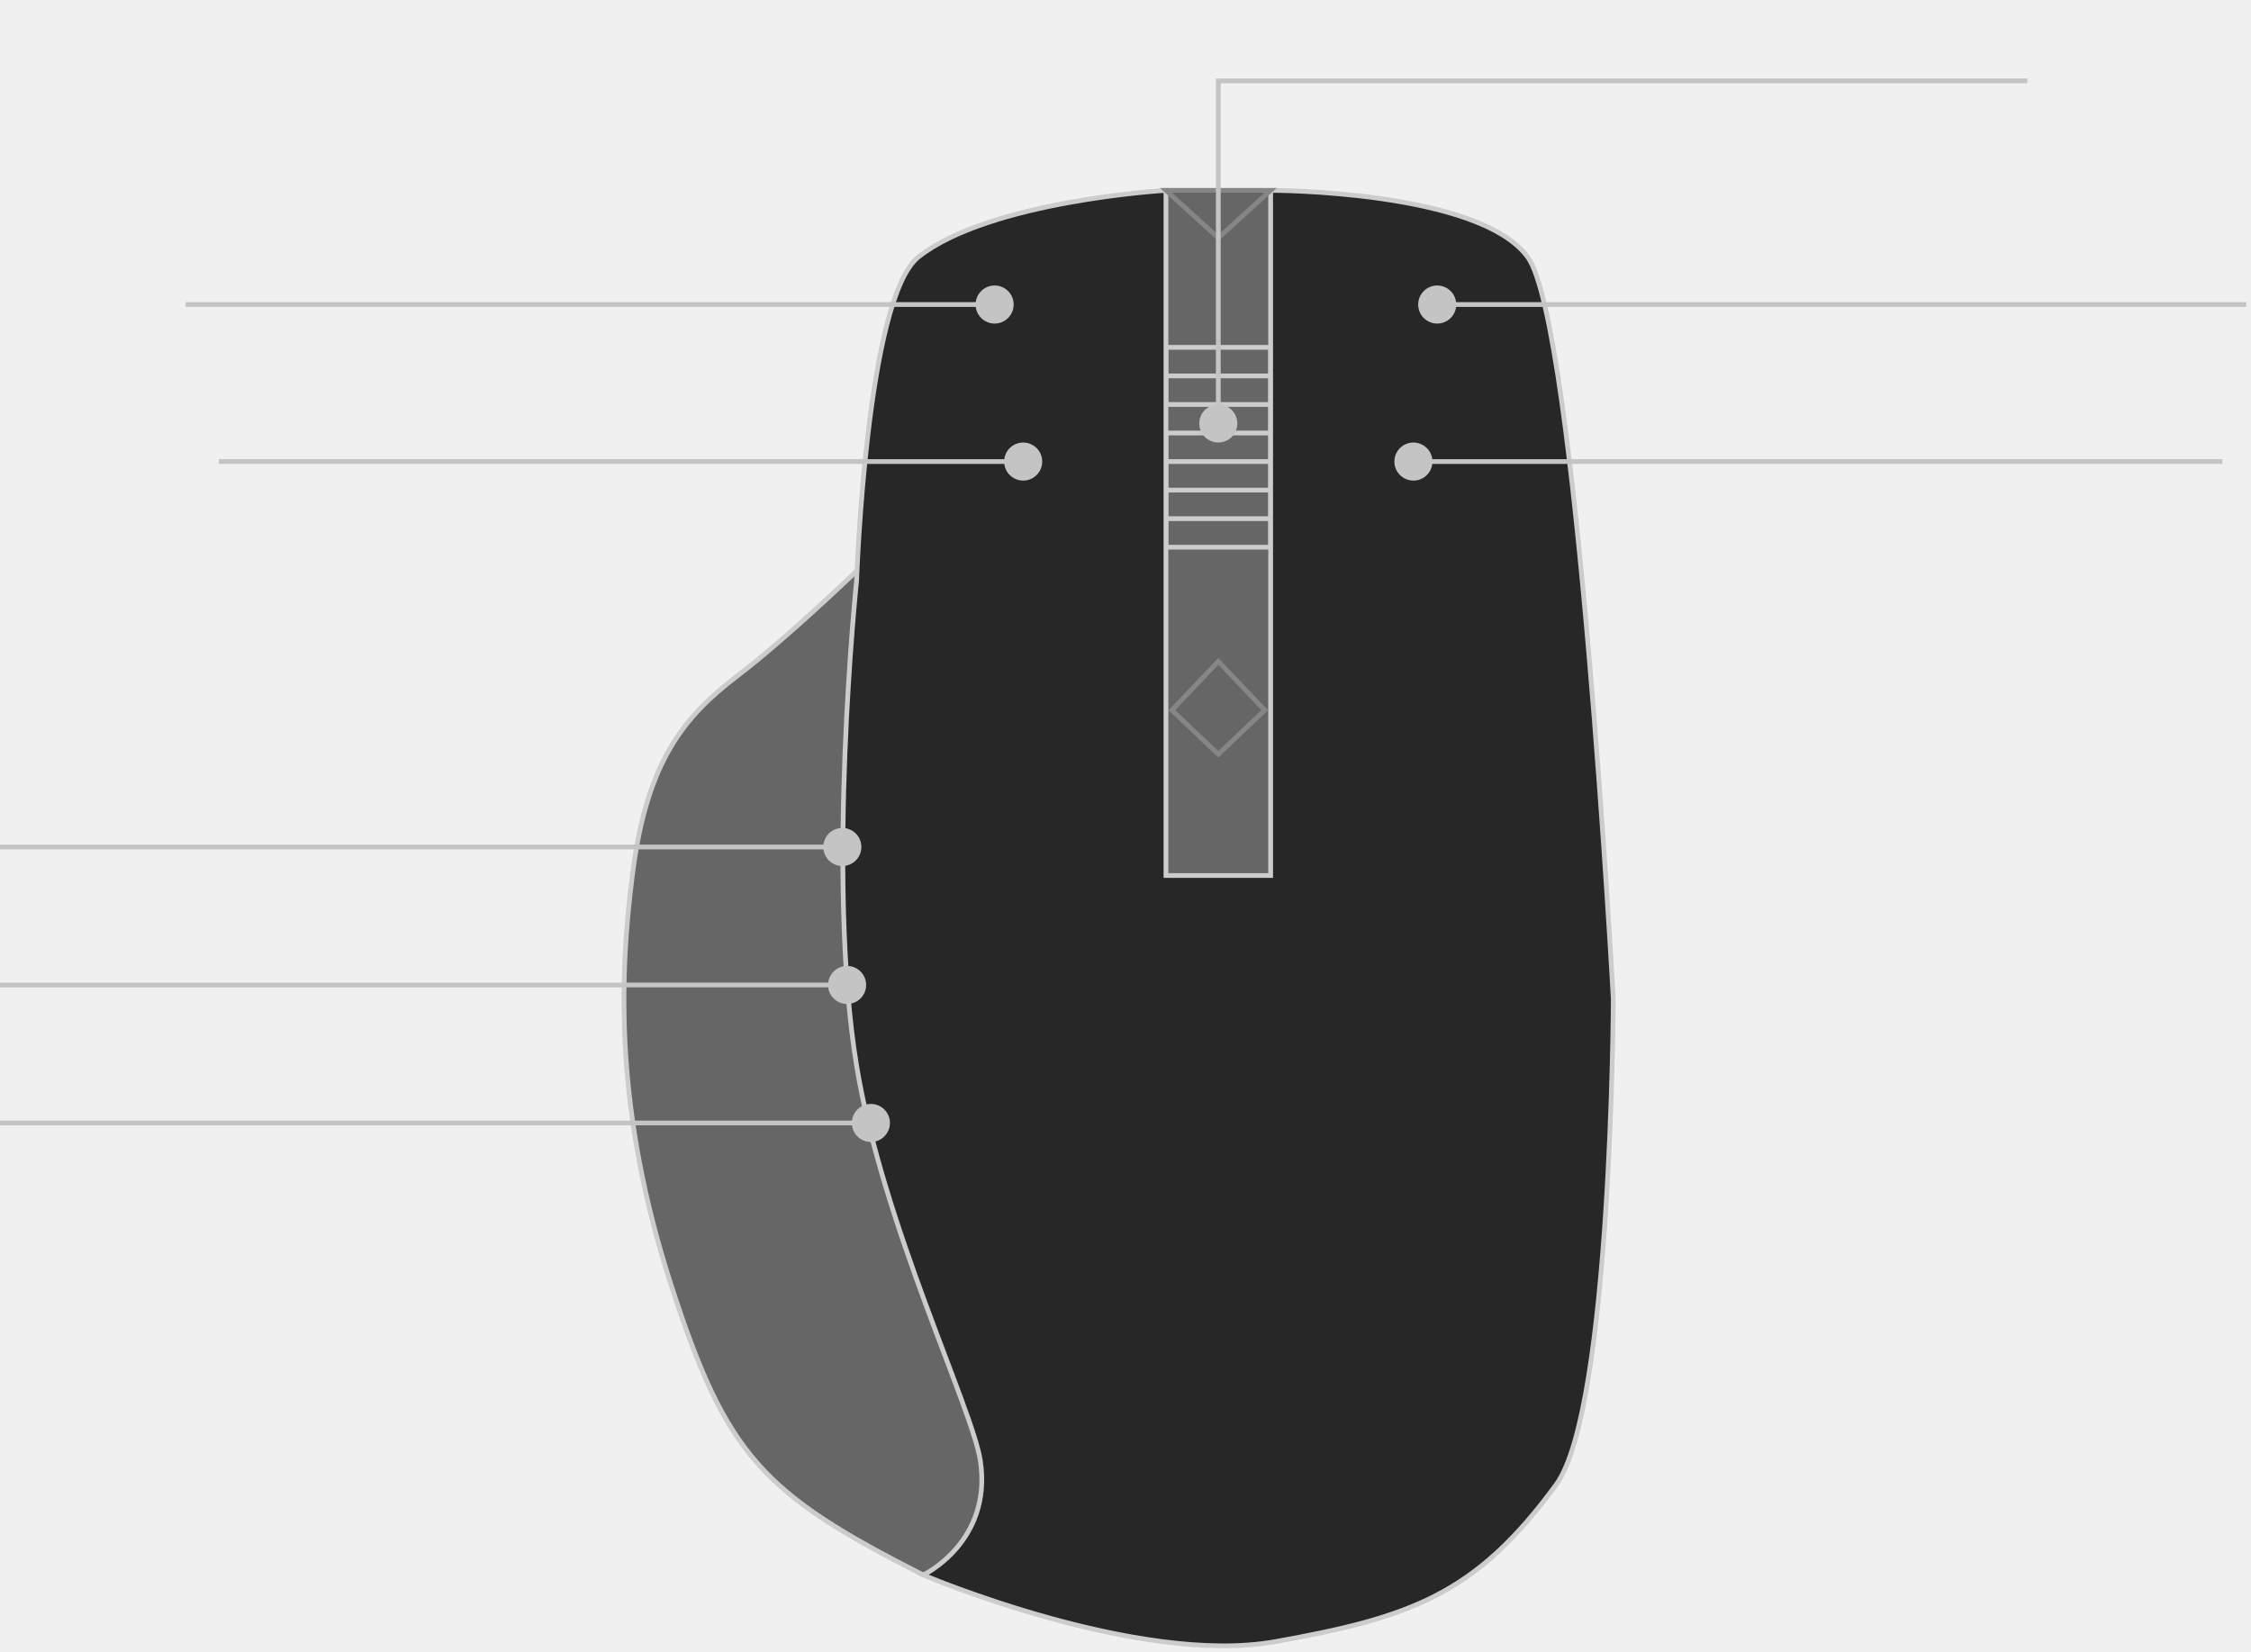
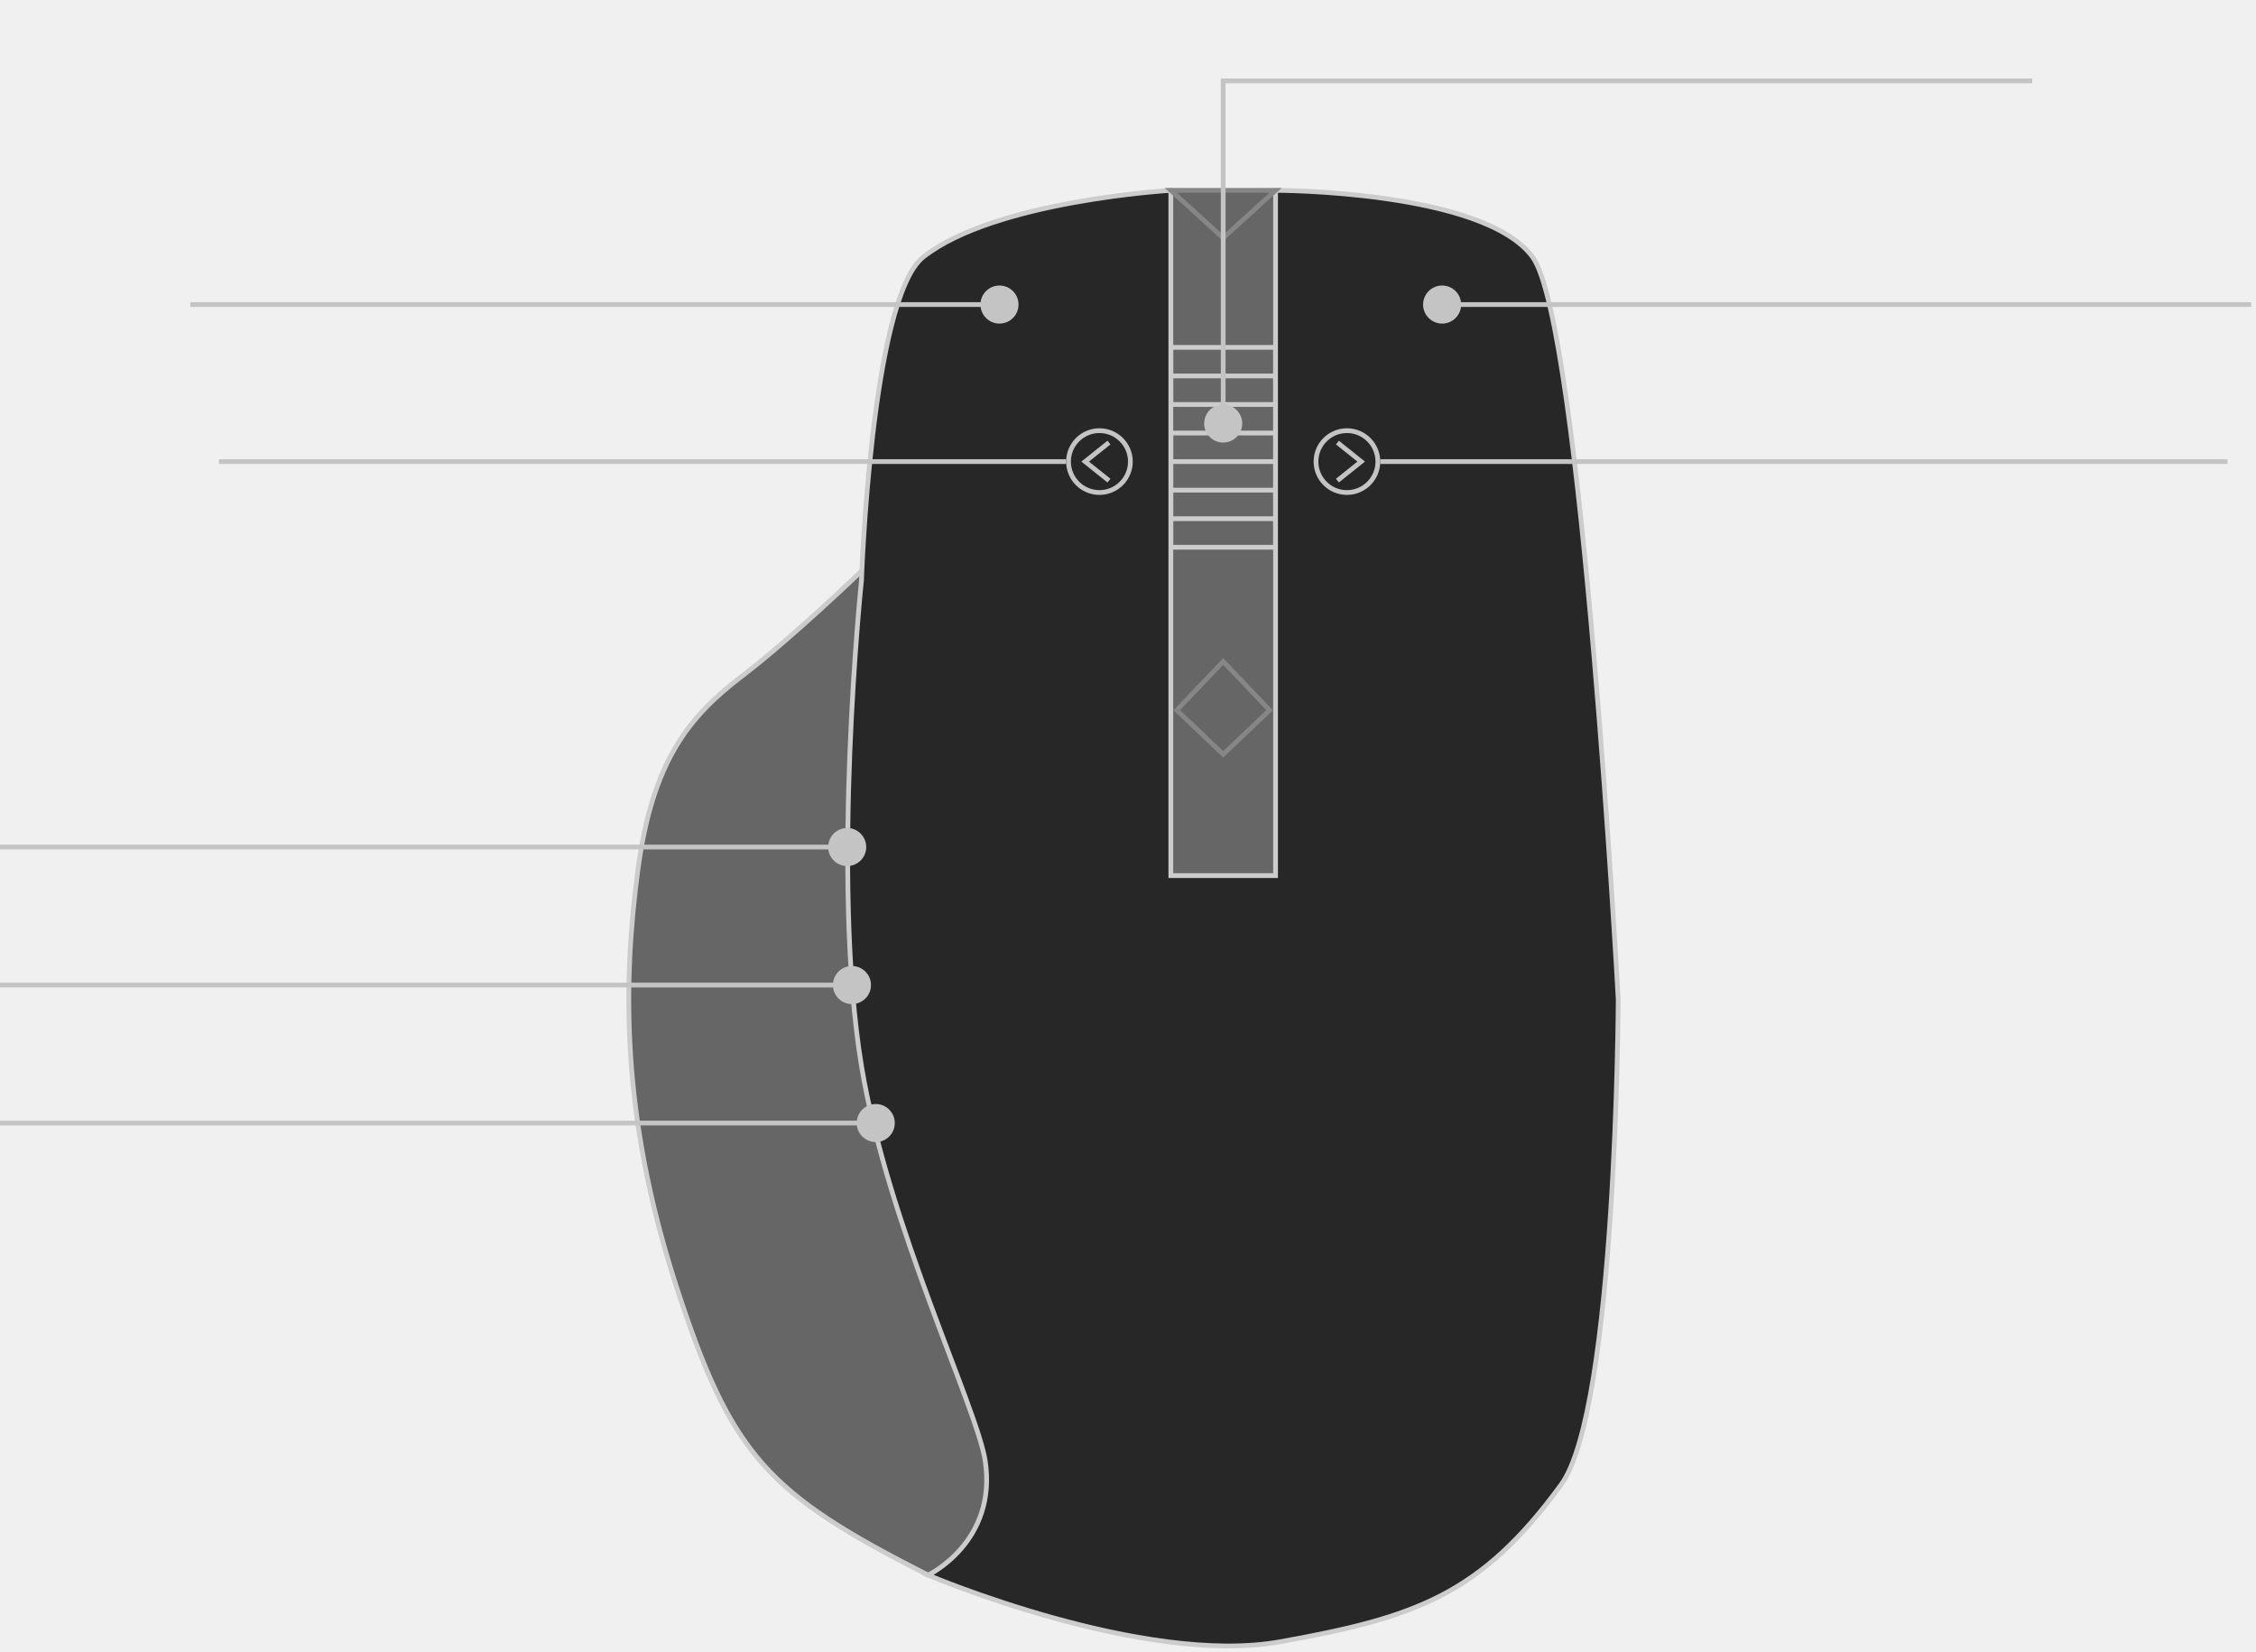
- <svg xmlns="http://www.w3.org/2000/svg" width="473" height="347" viewBox="0 0 473 347" fill="none">
-   <g clip-path="url(#clip0_989_2756)">
-     <path d="M267 40H245V185H267V40Z" fill="#666666" />
-     <path d="M245 79V73H256H267V79M245 79V85H256H267M245 79H256H267M267 79V85M267 85V91M267 91V97M267 91H256H245V97M245 97V103M245 97H256H267M267 97V103M267 103V109M267 103H256H245M245 103V109M245 109V115H256H267V109M245 109H256H267" stroke="#CCCCCC" />
-     <path d="M141 270C152.628 305.98 160.206 313.826 194 331L243 316L204 164L180 120C180 120 165.404 134.072 155 142C143.795 150.538 136.06 159.827 133 183C129.94 206.173 129.371 234.02 141 270Z" fill="#666666" stroke="#CCCCCC" />
-     <path d="M206 307C208.58 324.073 194 331 194 331C194 331 239.158 350.19 268 345C296.379 339.894 310.074 335.179 327 312C338.672 296.016 339 210 339 210C339 210 331.276 68.024 321 54C310.724 39.976 267 40 267 40V184H245V40C245 40 207.961 42.173 193 54C182.042 62.663 180 122 180 122C180 122 173.49 184.522 180 224C185.516 257.448 204.341 296.025 206 307Z" fill="#272727" stroke="#CCCCCC" />
-     <path d="M265.756 149.244L256 158.512L246.244 149.244L256 139L265.756 149.244Z" stroke="#868686" />
-     <path d="M267 40H245L256 50L267 40Z" stroke="#868686" />
-     <circle cx="297" cy="97" r="4" fill="#C4C4C4" />
-     <path d="M467 97L447.887 97L357.867 97L297 97" stroke="#C4C4C4" />
-     <circle cx="215" cy="97" r="4" fill="#C4C4C4" />
-     <path d="M215 97H195.999L106.509 97L46 97" stroke="#C4C4C4" />
-     <circle cx="183" cy="236" r="4" fill="#C4C4C4" />
-     <path d="M183 236L162.425 236L65.521 236L0 236" stroke="#C4C4C4" />
-     <circle cx="177" cy="178" r="4" fill="#C4C4C4" />
-     <path d="M177 178L157.887 178L67.867 178L0 178" stroke="#C4C4C4" />
-     <circle cx="178" cy="207" r="4" fill="#C4C4C4" />
-     <path d="M178 207L159.046 207L69.779 207L0 207" stroke="#C4C4C4" />
-     <path d="M472 64L452.887 64L362.867 64L302 64" stroke="#C4C4C4" />
-     <circle cx="209" cy="64" r="4" fill="#C4C4C4" />
-     <path d="M209 64L189.887 64L99.867 64L39 64" stroke="#C4C4C4" />
-     <path d="M256 88.984L256 76.484L256 17L426 17" stroke="#C4C4C4" />
-     <circle cx="256" cy="89" r="4" fill="#C4C4C4" />
-     <circle cx="302" cy="64" r="4" fill="#C4C4C4" />
+ <svg xmlns="http://www.w3.org/2000/svg" width="474" height="347" viewBox="0 0 474 347" fill="none">
+   <g clip-path="url(#clip0_1121_2929)">
+     <path d="M268 40H246V185H268V40Z" fill="#666666" />
+     <path d="M246 79V73H257H268V79M246 79V85H257H268M246 79H257H268M268 79V85M268 85V91M268 91V97M268 91H257H246V97M246 97V103M246 97H257H268M268 97V103M268 103V109M268 103H257H246M246 103V109M246 109V115H257H268V109M246 109H257H268" stroke="#CCCCCC" />
+     <path d="M142 270C153.628 305.98 161.206 313.826 195 331L244 316L205 164L181 120C181 120 166.404 134.072 156 142C144.795 150.538 137.06 159.827 134 183C130.94 206.173 130.371 234.02 142 270Z" fill="#666666" stroke="#CCCCCC" />
+     <path d="M207 307C209.58 324.073 195 331 195 331C195 331 240.158 350.19 269 345C297.379 339.894 311.074 335.179 328 312C339.672 296.016 340 210 340 210C340 210 332.276 68.024 322 54C311.724 39.976 268 40 268 40V184H246V40C246 40 208.961 42.173 194 54C183.042 62.663 181 122 181 122C181 122 174.49 184.522 181 224C186.516 257.448 205.341 296.025 207 307Z" fill="#272727" stroke="#CCCCCC" />
+     <path d="M266.756 149.244L257 158.512L247.244 149.244L257 139L266.756 149.244Z" stroke="#868686" />
+     <path d="M268 40H246L257 50L268 40Z" stroke="#868686" />
+     <path d="M281 101L286 97L281 93" stroke="#C4C4C4" />
+     <path d="M290 97L310.013 97L404.269 97L468 97" stroke="#C4C4C4" />
+     <circle r="6.5" transform="matrix(-1 0 0 1 283 97)" stroke="#C4C4C4" />
+     <circle cx="184" cy="236" r="4" fill="#C4C4C4" />
+     <path d="M184 236L163.313 236L65.879 236L0 236" stroke="#C4C4C4" />
+     <circle cx="178" cy="178" r="4" fill="#C4C4C4" />
+     <path d="M178 178L158.779 178L68.25 178L0 178" stroke="#C4C4C4" />
+     <circle cx="179" cy="207" r="4" fill="#C4C4C4" />
+     <path d="M179.5 207L160.387 207L70.367 207L0 207" stroke="#C4C4C4" />
+     <path d="M473 64L453.887 64L363.867 64L303 64" stroke="#C4C4C4" />
+     <circle cx="210" cy="64" r="4" fill="#C4C4C4" />
+     <path d="M210 64L190.887 64L100.867 64L40 64" stroke="#C4C4C4" />
+     <path d="M257 88.984L257 17L427 17" stroke="#C4C4C4" />
+     <circle cx="257" cy="89" r="4" fill="#C4C4C4" />
+     <circle cx="303" cy="64" r="4" fill="#C4C4C4" />
+     <path d="M233 101L228 97L233 93" stroke="#C4C4C4" />
+     <path d="M224 97L203.987 97L109.731 97L46 97" stroke="#C4C4C4" />
+     <circle cx="231" cy="97" r="6.5" stroke="#C4C4C4" />
  </g>
  <defs>
-     <clipPath id="clip0_989_2756">
-       <rect width="473" height="347" fill="white" />
+     <clipPath id="clip0_1121_2929">
+       <rect width="474" height="347" fill="white" />
    </clipPath>
  </defs>
</svg>
